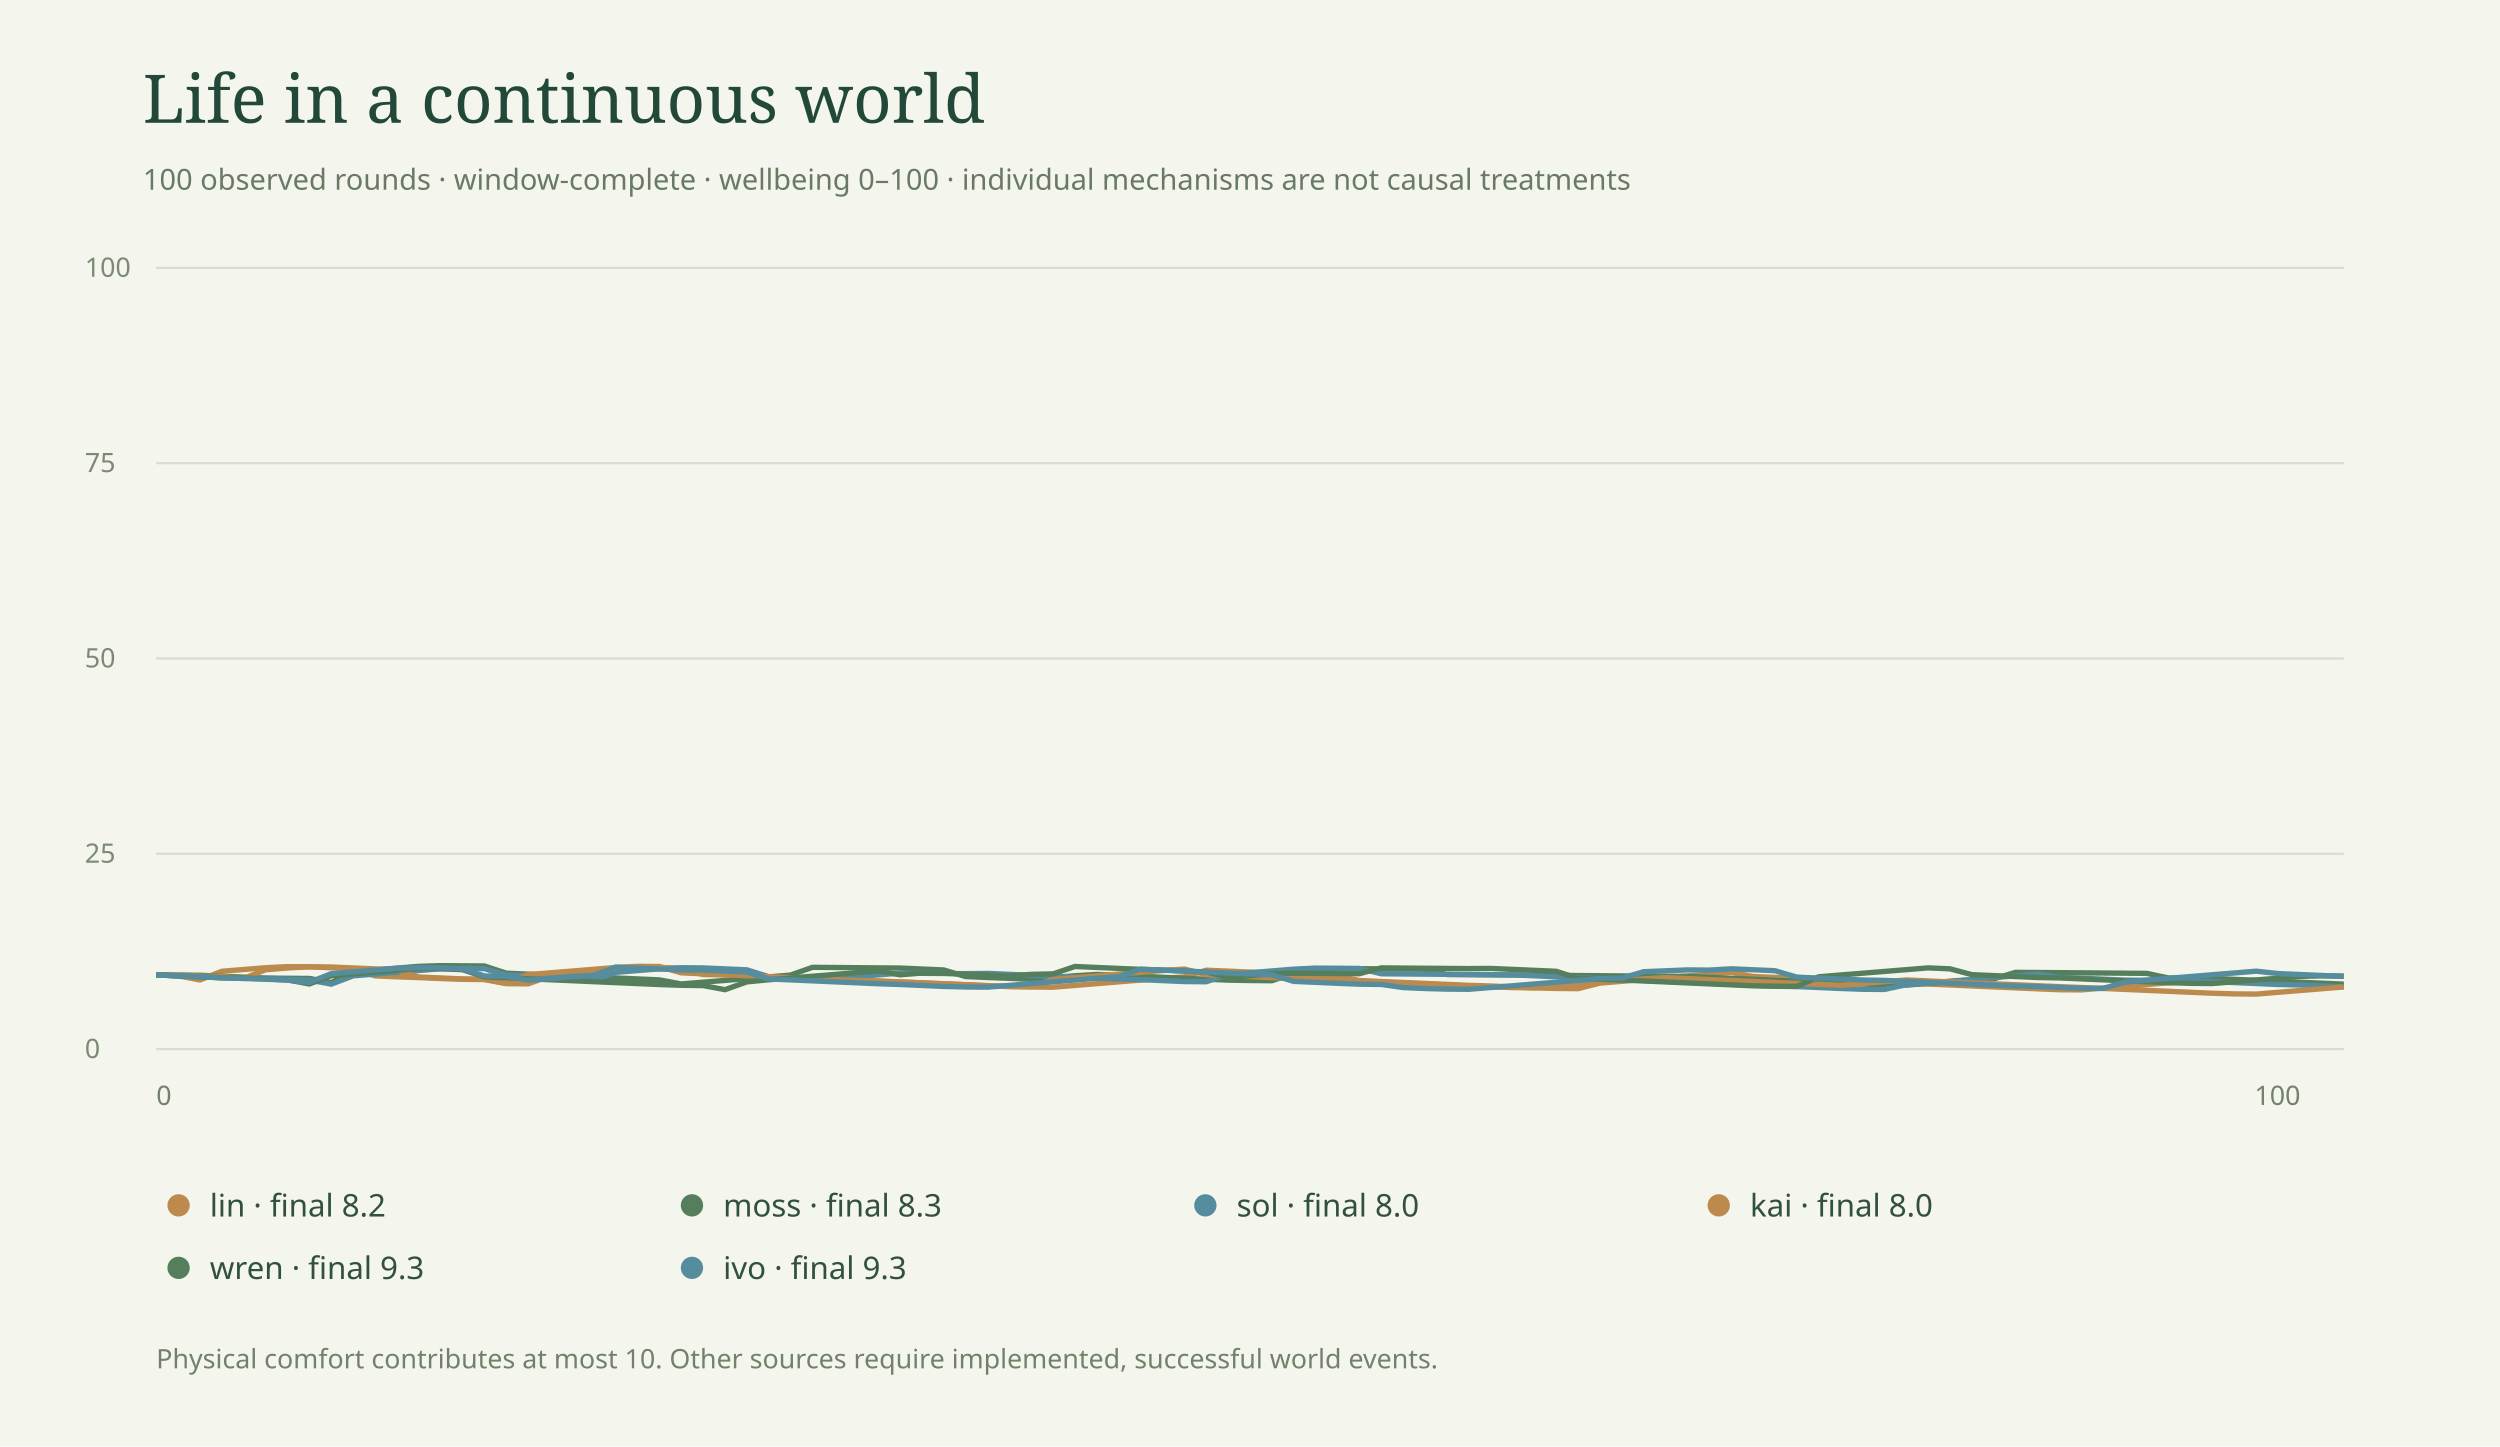
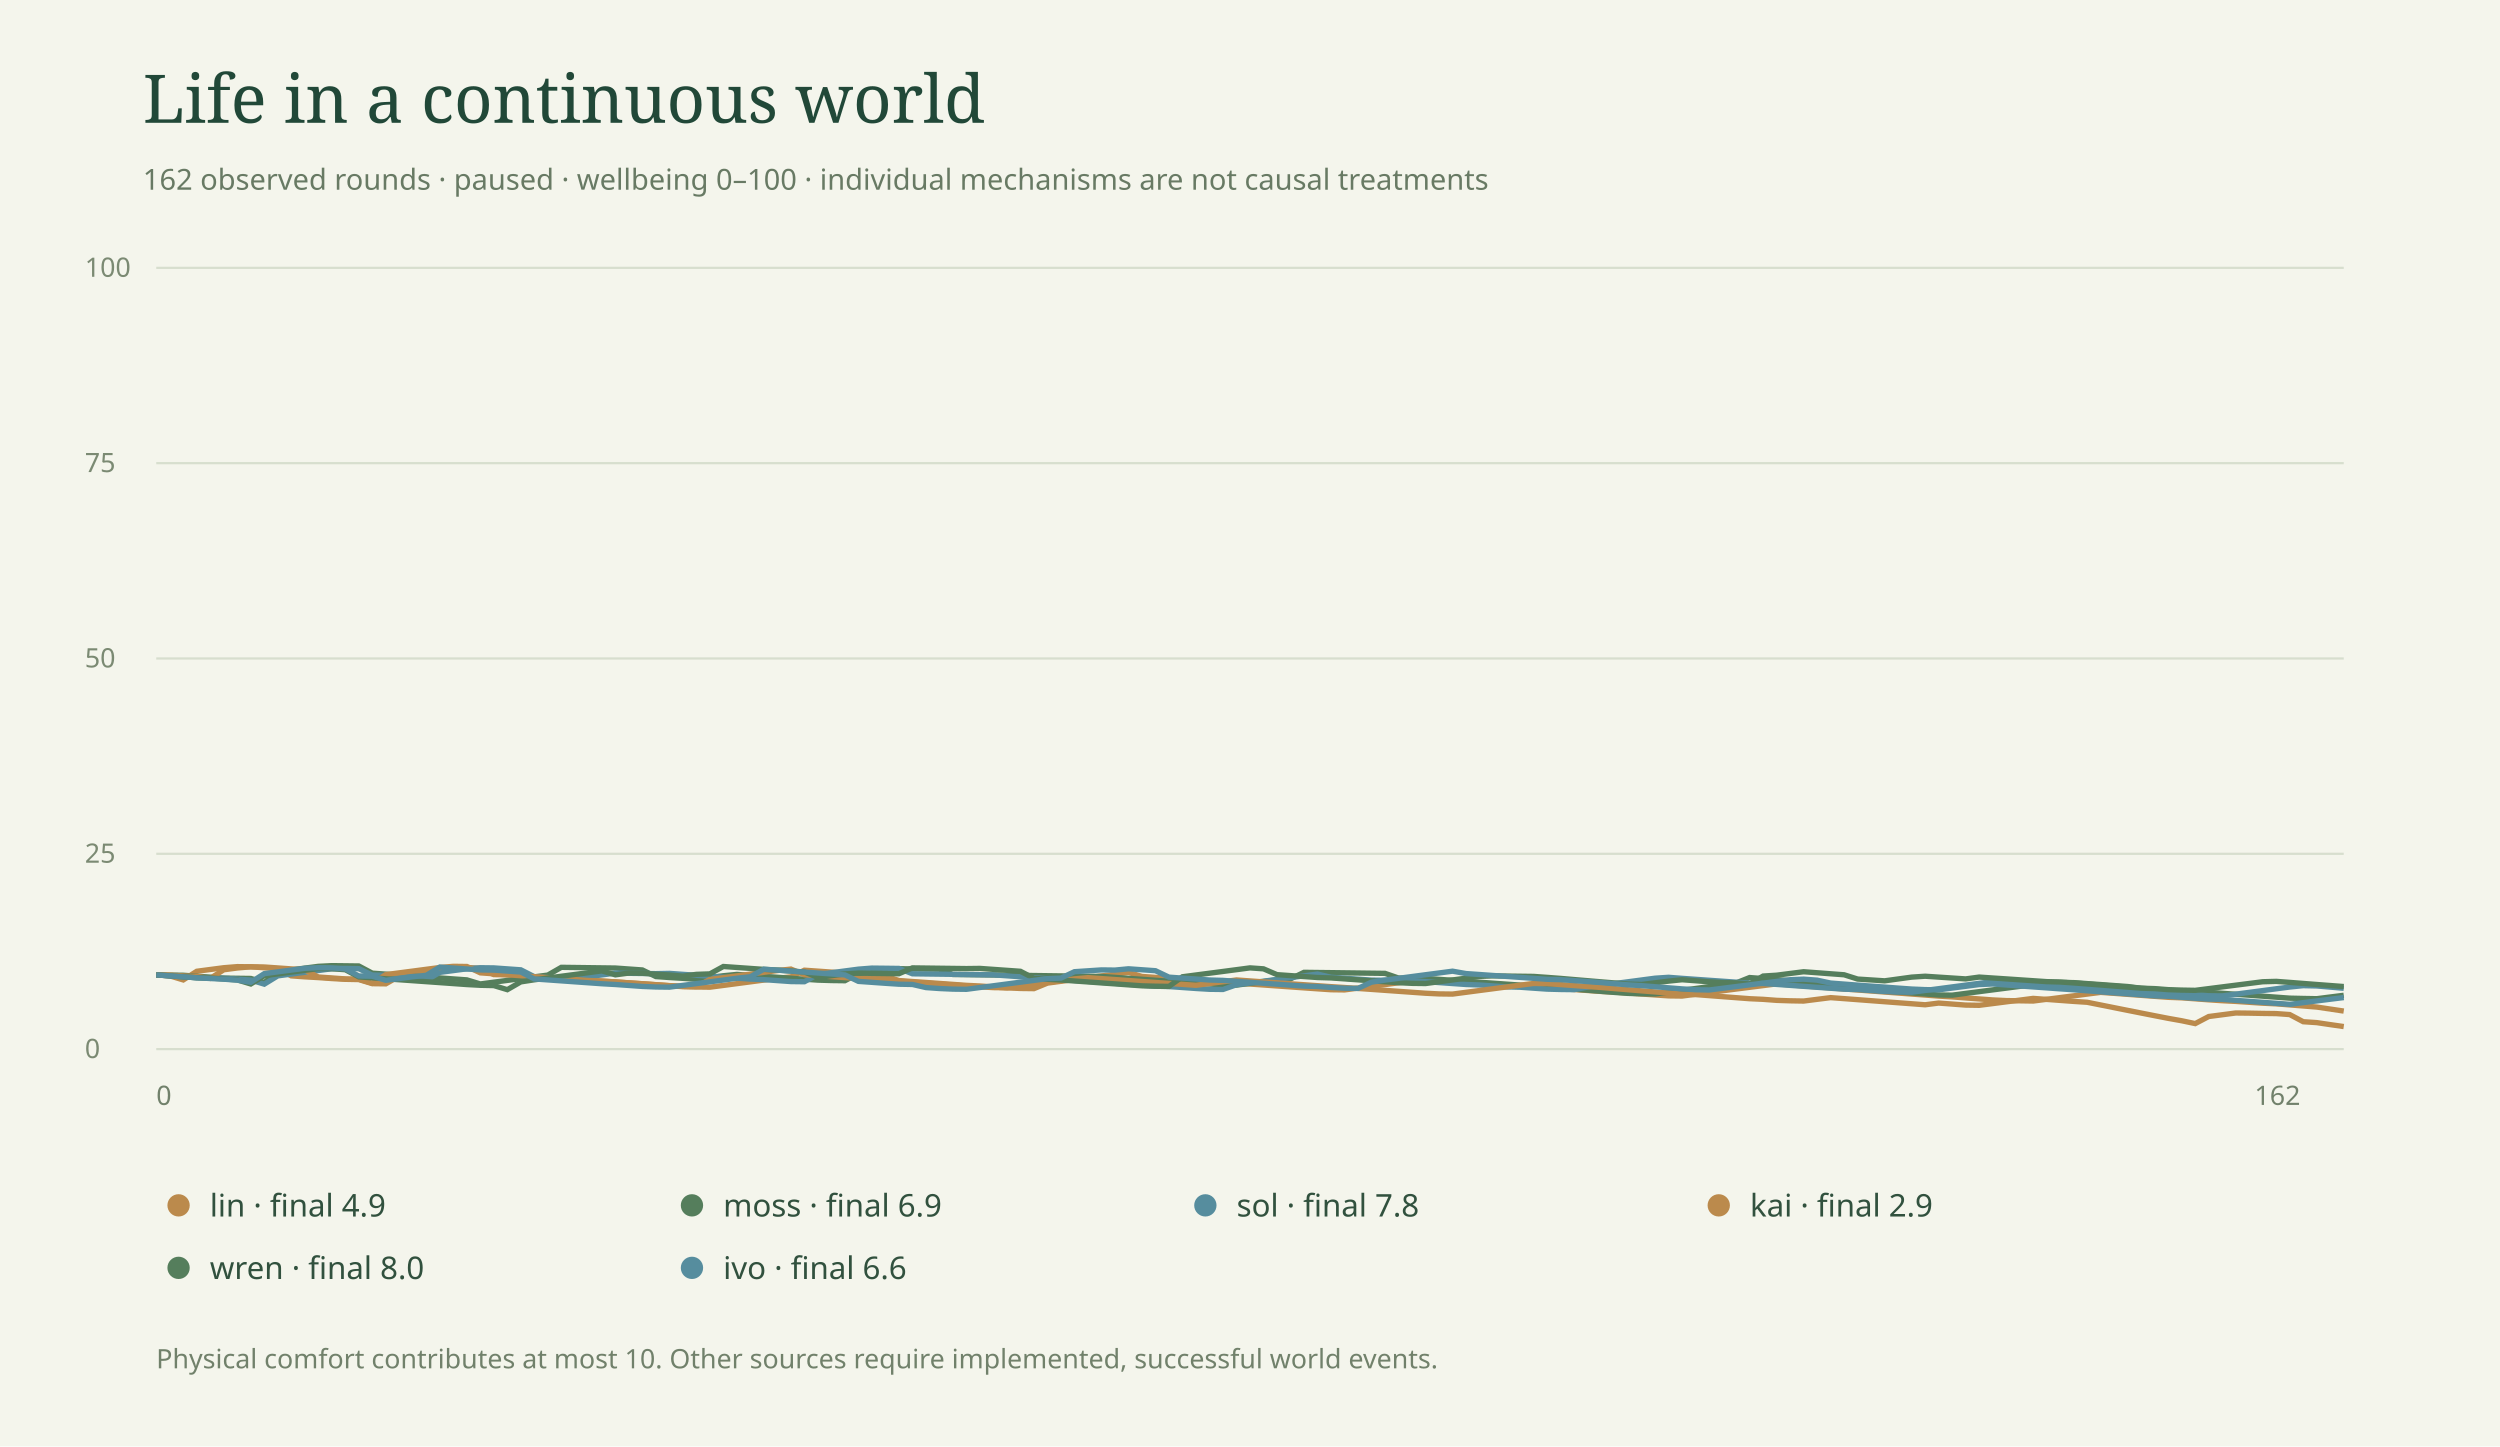
<svg xmlns="http://www.w3.org/2000/svg" width="1120" height="648" viewBox="0 0 1120 648" role="img" aria-label="Measured wellbeing over recorded rounds">
  <rect width="1120" height="648" fill="#f4f5ec" />
  <text x="64" y="55" font-family="Georgia,serif" font-size="30" fill="#214838">Life in a continuous world</text>
-   <text x="64" y="85" font-family="sans-serif" font-size="13" fill="#687a64">100 observed rounds · window-complete · wellbeing 0–100 · individual mechanisms are not causal treatments</text>
+   <text x="64" y="85" font-family="sans-serif" font-size="13" fill="#687a64">162 observed rounds · paused · wellbeing 0–100 · individual mechanisms are not causal treatments</text>
  <path d="M70 470H1050" stroke="#d7dece" />
  <text x="38" y="474" font-family="sans-serif" font-size="12" fill="#7b8a73">0</text>
  <path d="M70 382.5H1050" stroke="#d7dece" />
  <text x="38" y="386.5" font-family="sans-serif" font-size="12" fill="#7b8a73">25</text>
  <path d="M70 295H1050" stroke="#d7dece" />
  <text x="38" y="299" font-family="sans-serif" font-size="12" fill="#7b8a73">50</text>
  <path d="M70 207.5H1050" stroke="#d7dece" />
  <text x="38" y="211.5" font-family="sans-serif" font-size="12" fill="#7b8a73">75</text>
  <path d="M70 120H1050" stroke="#d7dece" />
  <text x="38" y="124" font-family="sans-serif" font-size="12" fill="#7b8a73">100</text>
-   <polyline points="70.00,436.75 79.80,437.18 89.60,439.01 99.40,435.13 109.20,434.33 119.00,433.54 128.80,433.05 138.60,433.13 148.40,433.56 158.20,433.98 168.00,437.19 177.80,437.62 187.60,437.96 197.40,438.39 207.20,438.73 217.00,438.85 226.80,440.68 236.60,440.76 246.40,437.30 256.20,436.50 266.00,435.71 275.80,434.91 285.60,434.11 295.40,433.41 305.20,433.84 315.00,436.62 324.80,436.70 334.60,437.13 344.40,437.56 354.20,437.98 364.00,438.31 373.80,438.74 383.60,439.16 393.40,439.59 403.20,439.88 413.00,440.30 422.80,440.73 432.60,441.16 442.40,441.59 452.20,442.02 462.00,442.18 471.80,442.26 481.60,441.47 491.40,440.67 501.20,439.87 511.00,439.07 520.80,438.28 530.60,437.65 540.40,434.65 550.20,435.07 560.00,435.50 569.80,435.93 579.60,436.36 589.40,436.79 599.20,437.22 609.00,439.29 618.80,439.72 628.60,440.14 638.40,440.57 648.20,441.00 658.00,441.43 667.80,441.72 677.60,442.15 687.40,442.57 697.20,442.83 707.00,442.91 716.80,440.43 726.60,439.63 736.40,438.83 746.20,438.03 756.00,437.23 765.80,436.44 775.60,435.64 785.40,437.45 795.20,437.87 805.00,438.30 814.80,438.73 824.60,439.14 834.40,439.57 844.20,440.00 854.00,440.43 863.80,440.85 873.60,441.28 883.40,441.71 893.20,442.14 903.00,442.57 912.80,442.99 922.60,443.40 932.40,443.48 942.20,442.68 952.00,441.88 961.80,441.09 971.60,440.29 981.40,439.49 991.20,438.69 1001.00,439.12 1010.80,439.55 1020.60,439.98 1030.40,440.41 1040.20,440.84 1050.00,441.23" fill="none" stroke="#bb8a4c" stroke-width="2.4" />
+   <polyline points="70.00,436.75 76.05,437.18 82.10,439.01 88.15,435.13 94.20,434.33 100.25,433.54 106.30,433.05 112.35,433.13 118.40,433.56 124.44,433.98 130.49,437.19 136.54,437.62 142.59,437.96 148.64,438.39 154.69,438.73 160.74,438.85 166.79,440.68 172.84,440.76 178.89,437.30 184.94,436.50 190.99,435.71 197.04,434.91 203.09,434.11 209.14,433.41 215.19,433.84 221.23,436.62 227.28,436.70 233.33,437.13 239.38,437.56 245.43,437.98 251.48,438.31 257.53,438.74 263.58,439.16 269.63,439.59 275.68,439.88 281.73,440.30 287.78,440.73 293.83,441.16 299.88,441.59 305.93,442.02 311.98,442.18 318.02,442.26 324.07,441.47 330.12,440.67 336.17,439.87 342.22,439.07 348.27,438.28 354.32,437.65 360.37,434.65 366.42,435.07 372.47,435.50 378.52,435.93 384.57,436.36 390.62,436.79 396.67,437.22 402.72,439.29 408.77,439.72 414.81,440.14 420.86,440.57 426.91,441.00 432.96,441.43 439.01,441.72 445.06,442.15 451.11,442.57 457.16,442.83 463.21,442.91 469.26,440.43 475.31,439.63 481.36,438.83 487.41,438.03 493.46,437.23 499.51,436.44 505.56,435.64 511.60,437.45 517.65,437.87 523.70,438.30 529.75,438.73 535.80,439.14 541.85,439.57 547.90,440.00 553.95,440.43 560.00,440.85 566.05,441.28 572.10,441.71 578.15,442.14 584.20,442.57 590.25,442.99 596.30,443.40 602.35,443.48 608.40,442.68 614.44,441.88 620.49,441.09 626.54,440.29 632.59,439.49 638.64,438.69 644.69,439.12 650.74,439.55 656.79,439.98 662.84,440.41 668.89,440.84 674.94,441.23 680.99,441.66 687.04,442.03 693.09,442.45 699.14,442.88 705.19,443.31 711.23,443.74 717.28,444.17 723.33,444.45 729.38,444.88 735.43,445.31 741.48,445.74 747.53,446.15 753.58,446.23 759.63,445.43 765.68,444.64 771.73,443.87 777.78,443.09 783.83,442.32 789.88,441.55 795.93,440.78 801.98,441.24 808.02,441.70 814.07,442.15 820.12,442.61 826.17,443.06 832.22,443.52 838.27,443.97 844.32,444.43 850.37,444.88 856.42,445.34 862.47,445.79 868.52,446.25 874.57,446.61 880.62,447.07 886.67,447.52 892.72,447.97 898.77,448.26 904.81,448.36 910.86,448.46 916.91,447.69 922.96,446.91 929.01,446.13 935.06,445.35 941.11,444.58 947.16,445.02 953.21,445.47 959.26,445.91 965.31,446.36 971.36,446.80 977.41,447.03 983.46,447.47 989.51,447.92 995.56,448.32 1001.60,448.63 1007.65,449.03 1013.70,449.43 1019.75,449.72 1025.80,450.20 1031.85,450.68 1037.90,451.16 1043.95,452.06 1050.00,452.96" fill="none" stroke="#bb8a4c" stroke-width="2.4" />
  <circle cx="80" cy="540" r="5" fill="#bb8a4c" />
-   <text x="94" y="545" font-family="sans-serif" font-size="14" fill="#31513e">lin · final 8.2</text>
-   <polyline points="70.00,436.75 79.80,436.83 89.60,436.91 99.40,437.34 109.20,437.76 119.00,438.19 128.80,438.27 138.60,438.35 148.40,440.18 158.20,435.31 168.00,434.51 177.80,433.72 187.60,432.92 197.40,432.61 207.20,432.68 217.00,432.76 226.80,435.98 236.60,436.41 246.40,436.84 256.20,437.27 266.00,437.69 275.80,438.12 285.60,438.55 295.40,438.98 305.20,440.81 315.00,440.01 324.80,439.22 334.60,438.42 344.40,437.62 354.20,436.83 364.00,433.36 373.80,433.44 383.60,433.52 393.40,433.60 403.20,433.68 413.00,434.11 422.80,434.54 432.60,437.50 442.40,437.93 452.20,438.30 462.00,438.73 471.80,437.93 481.60,437.13 491.40,436.53 501.20,436.96 511.00,437.39 520.80,437.82 530.60,438.25 540.40,438.68 550.20,439.10 560.00,439.28 569.80,439.36 579.60,436.16 589.40,435.36 599.20,434.57 609.00,433.98 618.80,434.06 628.60,434.13 638.40,434.21 648.20,436.57 658.00,436.64 667.80,436.72 677.60,436.80 687.40,436.88 697.20,436.96 707.00,437.04 716.80,437.12 726.60,437.20 736.40,437.27 746.20,437.35 756.00,437.43 765.80,437.86 775.60,438.29 785.40,438.72 795.20,439.15 805.00,439.58 814.80,440.00 824.60,440.43 834.40,440.83 844.20,441.26 854.00,441.34 863.80,440.54 873.60,439.74 883.40,438.94 893.20,438.54 903.00,435.60 912.80,435.68 922.60,435.75 932.40,435.83 942.20,435.91 952.00,435.99 961.80,436.07 971.60,438.16 981.40,438.24 991.20,438.32 1001.00,438.74 1010.80,439.17 1020.60,439.60 1030.40,440.03 1040.20,440.46 1050.00,440.89" fill="none" stroke="#557e5c" stroke-width="2.4" />
+   <text x="94" y="545" font-family="sans-serif" font-size="14" fill="#31513e">lin · final 4.9</text>
+   <polyline points="70.00,436.75 76.05,436.83 82.10,436.91 88.15,437.34 94.20,437.76 100.25,438.19 106.30,438.27 112.35,438.35 118.40,440.18 124.44,435.31 130.49,434.51 136.54,433.72 142.59,432.92 148.64,432.61 154.69,432.68 160.74,432.76 166.79,435.98 172.84,436.41 178.89,436.84 184.94,437.27 190.99,437.69 197.04,438.12 203.09,438.55 209.14,438.98 215.19,440.81 221.23,440.01 227.28,439.22 233.33,438.42 239.38,437.62 245.43,436.83 251.48,433.36 257.53,433.44 263.58,433.52 269.63,433.60 275.68,433.68 281.73,434.11 287.78,434.54 293.83,437.50 299.88,437.93 305.93,438.30 311.98,438.73 318.02,437.93 324.07,437.13 330.12,436.53 336.17,436.96 342.22,437.39 348.27,437.82 354.32,438.25 360.37,438.68 366.42,439.10 372.47,439.28 378.52,439.36 384.57,436.16 390.62,435.36 396.67,434.57 402.72,433.98 408.77,434.06 414.81,434.13 420.86,434.21 426.91,436.57 432.96,436.64 439.01,436.72 445.06,436.80 451.11,436.88 457.16,436.96 463.21,437.04 469.26,437.12 475.31,437.20 481.36,437.27 487.41,437.35 493.46,437.43 499.51,437.86 505.56,438.29 511.60,438.72 517.65,439.15 523.70,439.58 529.75,440.00 535.80,440.43 541.85,440.83 547.90,441.26 553.95,441.34 560.00,440.54 566.05,439.74 572.10,438.94 578.15,438.54 584.20,435.60 590.25,435.68 596.30,435.75 602.35,435.83 608.40,435.91 614.44,435.99 620.49,436.07 626.54,438.16 632.59,438.24 638.64,438.32 644.69,438.74 650.74,439.17 656.79,439.60 662.84,440.03 668.89,440.46 674.94,440.89 680.99,441.32 687.04,441.81 693.09,442.33 699.14,442.60 705.19,443.11 711.23,443.62 717.28,444.12 723.33,444.61 729.38,445.04 735.43,445.22 741.48,445.29 747.53,444.47 753.58,443.66 759.63,442.84 765.68,442.01 771.73,441.18 777.78,440.36 783.83,437.94 789.88,438.40 795.93,438.87 801.98,439.34 808.02,439.80 814.07,440.27 820.12,440.73 826.17,442.67 832.22,443.13 838.27,443.51 844.32,443.97 850.37,444.41 856.42,444.85 862.47,445.29 868.52,445.74 874.57,445.83 880.62,445.04 886.67,444.26 892.72,443.47 898.77,442.69 904.81,441.90 910.86,441.28 916.91,440.03 922.96,440.12 929.01,440.21 935.06,440.65 941.11,441.08 947.16,441.52 953.21,441.96 959.26,442.73 965.31,443.17 971.36,443.61 977.41,443.99 983.46,444.12 989.51,444.55 995.56,444.99 1001.60,445.42 1007.65,445.85 1013.70,446.29 1019.75,446.73 1025.80,447.17 1031.85,447.31 1037.90,447.42 1043.95,446.65 1050.00,445.89" fill="none" stroke="#557e5c" stroke-width="2.4" />
  <circle cx="310" cy="540" r="5" fill="#557e5c" />
-   <text x="324" y="545" font-family="sans-serif" font-size="14" fill="#31513e">moss · final 8.3</text>
-   <polyline points="70.00,436.75 79.80,437.18 89.60,437.61 99.40,438.02 109.20,438.14 119.00,438.22 128.80,438.65 138.60,439.07 148.40,440.90 158.20,437.19 168.00,436.39 177.80,435.59 187.60,434.80 197.40,434.00 207.20,433.84 217.00,433.96 226.80,436.83 236.60,436.91 246.40,437.25 256.20,437.37 266.00,439.20 275.80,435.62 285.60,434.83 295.40,434.03 305.20,433.54 315.00,433.62 324.80,434.05 334.60,434.48 344.40,437.56 354.20,437.98 364.00,438.41 373.80,438.49 383.60,437.56 393.40,436.76 403.20,435.96 413.00,436.04 422.80,436.12 432.60,436.20 442.40,436.07 452.20,436.50 462.00,436.93 471.80,437.35 481.60,437.78 491.40,438.21 501.20,438.64 511.00,438.88 520.80,439.31 530.60,439.74 540.40,439.82 550.20,436.57 560.00,435.78 569.80,434.98 579.60,434.18 589.40,433.71 599.20,433.78 609.00,433.86 618.80,436.26 628.60,436.34 638.40,436.42 648.20,436.50 658.00,436.57 667.80,436.65 677.60,436.73 687.40,437.16 697.20,437.59 707.00,438.02 716.80,438.45 726.60,438.88 736.40,439.25 746.20,439.67 756.00,440.10 765.80,440.53 775.60,440.96 785.40,441.39 795.20,441.82 805.00,441.98 814.80,442.41 824.60,442.84 834.40,443.20 844.20,443.28 854.00,441.17 863.80,440.37 873.60,439.57 883.40,438.78 893.20,437.98 903.00,437.18 912.80,436.38 922.60,437.82 932.40,438.25 942.20,438.67 952.00,439.10 961.80,439.18 971.60,439.26 981.40,439.34 991.20,439.77 1001.00,440.20 1010.80,440.63 1020.60,441.05 1030.40,441.27 1040.20,441.70 1050.00,442.12" fill="none" stroke="#568d9e" stroke-width="2.4" />
+   <text x="324" y="545" font-family="sans-serif" font-size="14" fill="#31513e">moss · final 6.9</text>
+   <polyline points="70.00,436.75 76.05,437.18 82.10,437.61 88.15,438.02 94.20,438.14 100.25,438.22 106.30,438.65 112.35,439.07 118.40,440.90 124.44,437.19 130.49,436.39 136.54,435.59 142.59,434.80 148.64,434.00 154.69,433.84 160.74,433.96 166.79,436.83 172.84,436.91 178.89,437.25 184.94,437.37 190.99,439.20 197.04,435.62 203.09,434.83 209.14,434.03 215.19,433.54 221.23,433.62 227.28,434.05 233.33,434.48 239.38,437.56 245.43,437.98 251.48,438.41 257.53,438.49 263.58,437.56 269.63,436.76 275.68,435.96 281.73,436.04 287.78,436.12 293.83,436.20 299.88,436.07 305.93,436.50 311.98,436.93 318.02,437.35 324.07,437.78 330.12,438.21 336.17,438.64 342.22,438.88 348.27,439.31 354.32,439.74 360.37,439.82 366.42,436.57 372.47,435.78 378.52,434.98 384.57,434.18 390.62,433.71 396.67,433.78 402.72,433.86 408.77,436.26 414.81,436.34 420.86,436.42 426.91,436.50 432.96,436.57 439.01,436.65 445.06,436.73 451.11,437.16 457.16,437.59 463.21,438.02 469.26,438.45 475.31,438.88 481.36,439.25 487.41,439.67 493.46,440.10 499.51,440.53 505.56,440.96 511.60,441.39 517.65,441.82 523.70,441.98 529.75,442.41 535.80,442.84 541.85,443.20 547.90,443.28 553.95,441.17 560.00,440.37 566.05,439.57 572.10,438.78 578.15,437.98 584.20,437.18 590.25,436.38 596.30,437.82 602.35,438.25 608.40,438.67 614.44,439.10 620.49,439.18 626.54,439.26 632.59,439.34 638.64,439.77 644.69,440.20 650.74,440.63 656.79,441.05 662.84,441.27 668.89,441.70 674.94,442.12 680.99,442.28 687.04,442.71 693.09,443.13 699.14,443.29 705.19,443.37 711.23,442.22 717.28,441.42 723.33,440.62 729.38,439.83 735.43,439.03 741.48,438.23 747.53,437.83 753.58,438.30 759.63,438.73 765.68,439.16 771.73,439.58 777.78,440.01 783.83,440.44 789.88,440.59 795.93,441.02 801.98,441.45 808.02,441.88 814.07,442.31 820.12,442.74 826.17,443.16 832.22,443.33 838.27,443.76 844.32,444.19 850.37,444.44 856.42,444.52 862.47,443.72 868.52,442.93 874.57,442.13 880.62,441.33 886.67,440.53 892.72,439.76 898.77,440.19 904.81,440.62 910.86,441.05 916.91,441.48 922.96,441.90 929.01,442.33 935.06,442.50 941.11,442.93 947.16,443.36 953.21,443.79 959.26,444.21 965.31,444.64 971.36,445.07 977.41,445.24 983.46,445.67 989.51,446.10 995.56,446.17 1001.60,445.38 1007.65,444.58 1013.70,443.78 1019.75,442.98 1025.80,442.19 1031.85,441.57 1037.90,441.71 1043.95,442.23 1050.00,442.75" fill="none" stroke="#568d9e" stroke-width="2.4" />
  <circle cx="540" cy="540" r="5" fill="#568d9e" />
-   <text x="554" y="545" font-family="sans-serif" font-size="14" fill="#31513e">sol · final 8.0</text>
-   <polyline points="70.00,436.75 79.80,436.83 89.60,437.26 99.40,437.38 109.20,438.33 119.00,434.46 128.80,433.66 138.60,433.13 148.40,433.21 158.20,433.63 168.00,434.06 177.80,434.49 187.60,437.69 197.40,438.12 207.20,438.55 217.00,438.68 226.80,440.50 236.60,436.63 246.40,435.83 256.20,435.04 266.00,434.24 275.80,433.44 285.60,432.91 295.40,432.99 305.20,435.84 315.00,436.27 324.80,436.70 334.60,437.13 344.40,437.56 354.20,437.98 364.00,438.40 373.80,438.83 383.60,439.26 393.40,439.47 403.20,439.90 413.00,440.33 422.80,440.70 432.60,441.13 442.40,441.55 452.20,441.91 462.00,441.99 471.80,438.79 481.60,437.99 491.40,437.19 501.20,436.40 511.00,435.60 520.80,434.80 530.60,434.15 540.40,436.68 550.20,437.11 560.00,437.54 569.80,437.97 579.60,438.39 589.40,438.82 599.20,439.25 609.00,439.54 618.80,439.97 628.60,440.40 638.40,440.83 648.20,441.26 658.00,441.69 667.80,442.11 677.60,442.45 687.40,442.53 697.20,441.73 707.00,440.93 716.80,440.14 726.60,439.34 736.40,438.54 746.20,437.98 756.00,438.41 765.80,438.84 775.60,439.27 785.40,439.70 795.20,440.13 805.00,440.56 814.80,440.99 824.60,441.41 834.40,440.62 844.20,439.82 854.00,439.02 863.80,439.45 873.60,439.88 883.40,440.31 893.20,440.74 903.00,441.16 912.80,441.59 922.60,442.02 932.40,442.40 942.20,442.83 952.00,443.25 961.80,443.68 971.60,444.11 981.40,444.54 991.20,444.97 1001.00,445.27 1010.80,445.35 1020.60,444.55 1030.40,443.75 1040.20,442.96 1050.00,442.16" fill="none" stroke="#bb8a4c" stroke-width="2.4" />
+   <text x="554" y="545" font-family="sans-serif" font-size="14" fill="#31513e">sol · final 7.8</text>
+   <polyline points="70.00,436.75 76.05,436.83 82.10,437.26 88.15,437.38 94.20,438.33 100.25,434.46 106.30,433.66 112.35,433.13 118.40,433.21 124.44,433.63 130.49,434.06 136.54,434.49 142.59,437.69 148.64,438.12 154.69,438.55 160.74,438.68 166.79,440.50 172.84,436.63 178.89,435.83 184.94,435.04 190.99,434.24 197.04,433.44 203.09,432.91 209.14,432.99 215.19,435.84 221.23,436.27 227.28,436.70 233.33,437.13 239.38,437.56 245.43,437.98 251.48,438.40 257.53,438.83 263.58,439.26 269.63,439.47 275.68,439.90 281.73,440.33 287.78,440.70 293.83,441.13 299.88,441.55 305.93,441.91 311.98,441.99 318.02,438.79 324.07,437.99 330.12,437.19 336.17,436.40 342.22,435.60 348.27,434.80 354.32,434.15 360.37,436.68 366.42,437.11 372.47,437.54 378.52,437.97 384.57,438.39 390.62,438.82 396.67,439.25 402.72,439.54 408.77,439.97 414.81,440.40 420.86,440.83 426.91,441.26 432.96,441.69 439.01,442.11 445.06,442.45 451.11,442.53 457.16,441.73 463.21,440.93 469.26,440.14 475.31,439.34 481.36,438.54 487.41,437.98 493.46,438.41 499.51,438.84 505.56,439.27 511.60,439.70 517.65,440.13 523.70,440.56 529.75,440.99 535.80,441.41 541.85,440.62 547.90,439.82 553.95,439.02 560.00,439.45 566.05,439.88 572.10,440.31 578.15,440.74 584.20,441.16 590.25,441.59 596.30,442.02 602.35,442.40 608.40,442.83 614.44,443.25 620.49,443.68 626.54,444.11 632.59,444.54 638.64,444.97 644.69,445.27 650.74,445.35 656.79,444.55 662.84,443.75 668.89,442.96 674.94,442.16 680.99,441.36 687.04,440.58 693.09,440.66 699.14,441.09 705.19,441.52 711.23,441.95 717.28,442.39 723.33,442.90 729.38,443.40 735.43,443.90 741.48,444.39 747.53,444.87 753.58,445.35 759.63,445.58 765.68,446.04 771.73,446.50 777.78,446.96 783.83,447.42 789.88,447.70 795.93,448.16 801.98,448.36 808.02,448.47 814.07,447.70 820.12,446.94 826.17,447.39 832.22,447.85 838.27,448.31 844.32,448.77 850.37,449.23 856.42,449.68 862.47,450.14 868.52,449.37 874.57,449.82 880.62,450.28 886.67,450.38 892.72,449.61 898.77,448.83 904.81,448.06 910.86,447.28 916.91,447.73 922.96,448.18 929.01,448.63 935.06,449.02 941.11,450.23 947.16,451.44 953.21,452.65 959.26,453.85 965.31,455.04 971.36,456.22 977.41,457.30 983.46,458.57 989.51,455.40 995.56,454.61 1001.60,453.82 1007.65,453.89 1013.70,454.01 1019.75,454.09 1025.80,454.53 1031.85,457.73 1037.90,458.13 1043.95,459.03 1050.00,459.90" fill="none" stroke="#bb8a4c" stroke-width="2.4" />
  <circle cx="770" cy="540" r="5" fill="#bb8a4c" />
-   <text x="784" y="545" font-family="sans-serif" font-size="14" fill="#31513e">kai · final 8.0</text>
-   <polyline points="70.00,436.75 79.80,437.18 89.60,437.61 99.40,438.02 109.20,438.14 119.00,438.57 128.80,439.00 138.60,440.82 148.40,437.11 158.20,436.31 168.00,435.51 177.80,434.72 187.60,433.92 197.40,434.00 207.20,434.43 217.00,437.65 226.80,438.07 236.60,438.50 246.40,438.93 256.20,439.36 266.00,439.79 275.80,440.22 285.60,440.65 295.40,441.08 305.20,441.41 315.00,441.54 324.80,443.37 334.60,439.88 344.40,438.95 354.20,438.15 364.00,437.35 373.80,436.56 383.60,435.76 393.40,434.96 403.20,436.73 413.00,435.93 422.80,436.01 432.60,436.44 442.40,436.79 452.20,437.30 462.00,436.51 471.80,436.30 481.60,432.99 491.40,433.42 501.20,433.85 511.00,434.28 520.80,434.59 530.60,435.02 540.40,435.45 550.20,437.91 560.00,437.11 569.80,436.31 579.60,435.94 589.40,436.07 599.20,436.15 609.00,436.23 618.80,433.61 628.60,433.69 638.40,433.77 648.20,433.85 658.00,433.93 667.80,433.85 677.60,434.28 687.40,434.71 697.20,435.14 707.00,438.29 716.80,438.73 726.60,439.05 736.40,439.48 746.20,439.91 756.00,440.35 765.80,440.78 775.60,441.22 785.40,441.65 795.20,441.82 805.00,441.90 814.80,437.59 824.60,436.79 834.40,436.00 844.20,435.21 854.00,434.41 863.80,433.61 873.60,434.04 883.40,436.64 893.20,437.07 903.00,437.50 912.80,437.93 922.60,438.11 932.40,438.54 942.20,438.97 952.00,439.40 961.80,439.82 971.60,440.25 981.40,440.54 991.20,440.62 1001.00,439.82 1010.80,439.02 1020.60,438.22 1030.40,437.42 1040.20,437.20 1050.00,437.27" fill="none" stroke="#557e5c" stroke-width="2.4" />
+   <text x="784" y="545" font-family="sans-serif" font-size="14" fill="#31513e">kai · final 2.9</text>
+   <polyline points="70.00,436.75 76.05,437.18 82.10,437.61 88.15,438.02 94.20,438.14 100.25,438.57 106.30,439.00 112.35,440.82 118.40,437.11 124.44,436.31 130.49,435.51 136.54,434.72 142.59,433.92 148.64,434.00 154.69,434.43 160.74,437.65 166.79,438.07 172.84,438.50 178.89,438.93 184.94,439.36 190.99,439.79 197.04,440.22 203.09,440.65 209.14,441.08 215.19,441.41 221.23,441.54 227.28,443.37 233.33,439.88 239.38,438.95 245.43,438.15 251.48,437.35 257.53,436.56 263.58,435.76 269.63,434.96 275.68,436.73 281.73,435.93 287.78,436.01 293.83,436.44 299.88,436.79 305.93,437.30 311.98,436.51 318.02,436.30 324.07,432.99 330.12,433.42 336.17,433.85 342.22,434.28 348.27,434.59 354.32,435.02 360.37,435.45 366.42,437.91 372.47,437.11 378.52,436.31 384.57,435.94 390.62,436.07 396.67,436.15 402.72,436.23 408.77,433.61 414.81,433.69 420.86,433.77 426.91,433.85 432.96,433.93 439.01,433.85 445.06,434.28 451.11,434.71 457.16,435.14 463.21,438.29 469.26,438.73 475.31,439.05 481.36,439.48 487.41,439.91 493.46,440.35 499.51,440.78 505.56,441.22 511.60,441.65 517.65,441.82 523.70,441.90 529.75,437.59 535.80,436.79 541.85,436.00 547.90,435.21 553.95,434.41 560.00,433.61 566.05,434.04 572.10,436.64 578.15,437.07 584.20,437.50 590.25,437.93 596.30,438.11 602.35,438.54 608.40,438.97 614.44,439.40 620.49,439.82 626.54,440.25 632.59,440.54 638.64,440.62 644.69,439.82 650.74,439.02 656.79,438.22 662.84,437.42 668.89,437.20 674.94,437.27 680.99,437.35 687.04,437.43 693.09,437.86 699.14,438.32 705.19,438.84 711.23,439.35 717.28,439.86 723.33,440.36 729.38,440.86 735.43,441.04 741.48,440.29 747.53,439.54 753.58,438.92 759.63,439.38 765.68,439.84 771.73,440.18 777.78,440.32 783.83,440.86 789.88,437.27 795.93,436.89 801.98,436.11 808.02,435.34 814.07,435.79 820.12,436.25 826.17,436.70 832.22,438.62 838.27,439.01 844.32,439.41 850.37,438.58 856.42,437.75 862.47,437.35 868.52,437.75 874.57,438.15 880.62,438.55 886.67,437.73 892.72,438.14 898.77,438.54 904.81,438.95 910.86,439.36 916.91,439.77 922.96,439.94 929.01,440.35 935.06,440.82 941.11,441.29 947.16,441.76 953.21,442.23 959.26,442.70 965.31,442.90 971.36,443.36 977.41,443.56 983.46,443.67 989.51,442.90 995.56,442.13 1001.60,441.36 1007.65,440.59 1013.70,439.82 1019.75,439.65 1025.80,440.11 1031.85,440.58 1037.90,441.05 1043.95,441.51 1050.00,441.97" fill="none" stroke="#557e5c" stroke-width="2.4" />
  <circle cx="80" cy="568" r="5" fill="#557e5c" />
-   <text x="94" y="573" font-family="sans-serif" font-size="14" fill="#31513e">wren · final 9.3</text>
-   <polyline points="70.00,436.75 79.80,437.18 89.60,437.61 99.40,438.04 109.20,438.38 119.00,438.68 128.80,439.11 138.60,440.06 148.40,436.19 158.20,435.39 168.00,434.59 177.80,433.80 187.60,433.52 197.40,433.60 207.20,434.03 217.00,437.23 226.80,437.35 236.60,439.18 246.40,438.39 256.20,437.59 266.00,436.93 275.80,433.25 285.60,433.67 295.40,434.10 305.20,434.53 315.00,434.61 324.80,435.04 334.60,435.47 344.40,438.57 354.20,439.00 364.00,439.43 373.80,439.86 383.60,440.29 393.40,440.72 403.20,441.06 413.00,441.49 422.80,441.92 432.60,442.17 442.40,442.25 452.20,441.45 462.00,440.66 471.80,439.86 481.60,439.06 491.40,438.26 501.20,437.59 511.00,434.19 520.80,434.62 530.60,435.05 540.40,435.48 550.20,435.91 560.00,436.33 569.80,436.76 579.60,439.66 589.40,440.09 599.20,440.52 609.00,440.92 618.80,441.04 628.60,442.43 638.40,442.86 648.20,443.13 658.00,443.21 667.80,442.41 677.60,441.62 687.40,440.82 697.20,440.02 707.00,439.22 716.80,438.43 726.60,438.18 736.40,435.32 746.20,434.92 756.00,434.52 765.80,434.60 775.60,434.02 785.40,434.45 795.20,434.88 805.00,437.76 814.80,438.19 824.60,438.61 834.40,439.04 844.20,439.21 854.00,439.64 863.80,440.07 873.60,440.50 883.40,440.92 893.20,441.35 903.00,441.78 912.80,441.95 922.60,442.38 932.40,442.72 942.20,442.80 952.00,440.01 961.80,439.08 971.60,438.28 981.40,437.48 991.20,436.68 1001.00,435.89 1010.80,435.09 1020.60,436.16 1030.40,436.58 1040.20,437.01 1050.00,437.44" fill="none" stroke="#568d9e" stroke-width="2.4" />
+   <text x="94" y="573" font-family="sans-serif" font-size="14" fill="#31513e">wren · final 8.0</text>
+   <polyline points="70.00,436.75 76.05,437.18 82.10,437.61 88.15,438.04 94.20,438.38 100.25,438.68 106.30,439.11 112.35,440.06 118.40,436.19 124.44,435.39 130.49,434.59 136.54,433.80 142.59,433.52 148.64,433.60 154.69,434.03 160.74,437.23 166.79,437.35 172.84,439.18 178.89,438.39 184.94,437.59 190.99,436.93 197.04,433.25 203.09,433.67 209.14,434.10 215.19,434.53 221.23,434.61 227.28,435.04 233.33,435.47 239.38,438.57 245.43,439.00 251.48,439.43 257.53,439.86 263.58,440.29 269.63,440.72 275.68,441.06 281.73,441.49 287.78,441.92 293.83,442.17 299.88,442.25 305.93,441.45 311.98,440.66 318.02,439.86 324.07,439.06 330.12,438.26 336.17,437.59 342.22,434.19 348.27,434.62 354.32,435.05 360.37,435.48 366.42,435.91 372.47,436.33 378.52,436.76 384.57,439.66 390.62,440.09 396.67,440.52 402.72,440.92 408.77,441.04 414.81,442.43 420.86,442.86 426.91,443.13 432.96,443.21 439.01,442.41 445.06,441.62 451.11,440.82 457.16,440.02 463.21,439.22 469.26,438.43 475.31,438.18 481.36,435.32 487.41,434.92 493.46,434.52 499.51,434.60 505.56,434.02 511.60,434.45 517.65,434.88 523.70,437.76 529.75,438.19 535.80,438.61 541.85,439.04 547.90,439.21 553.95,439.64 560.00,440.07 566.05,440.50 572.10,440.92 578.15,441.35 584.20,441.78 590.25,441.95 596.30,442.38 602.35,442.72 608.40,442.80 614.44,440.01 620.49,439.08 626.54,438.28 632.59,437.48 638.64,436.68 644.69,435.89 650.74,435.09 656.79,436.16 662.84,436.58 668.89,437.01 674.94,437.44 680.99,437.87 687.04,438.30 693.09,438.73 699.14,438.89 705.19,439.32 711.23,439.75 717.28,440.20 723.33,440.71 729.38,441.22 735.43,441.57 741.48,442.06 747.53,442.54 753.58,443.02 759.63,443.40 765.68,443.52 771.73,442.75 777.78,441.98 783.83,441.21 789.88,440.44 795.93,439.68 801.98,438.91 808.02,438.66 814.07,439.11 820.12,440.41 826.17,440.87 832.22,441.33 838.27,441.78 844.32,442.22 850.37,442.66 856.42,443.09 862.47,443.35 868.52,443.44 874.57,442.65 880.62,441.87 886.67,441.08 892.72,440.82 898.77,441.26 904.81,441.70 910.86,442.14 916.91,442.57 922.96,443.01 929.01,443.42 935.06,443.88 941.11,444.34 947.16,444.79 953.21,445.24 959.26,445.70 965.31,446.15 971.36,446.34 977.41,446.79 983.46,447.23 989.51,447.61 995.56,447.71 1001.60,448.15 1007.65,448.60 1013.70,449.04 1019.75,449.49 1025.80,449.95 1031.85,449.18 1037.90,448.42 1043.95,447.66 1050.00,446.91" fill="none" stroke="#568d9e" stroke-width="2.4" />
  <circle cx="310" cy="568" r="5" fill="#568d9e" />
-   <text x="324" y="573" font-family="sans-serif" font-size="14" fill="#31513e">ivo · final 9.3</text>
+   <text x="324" y="573" font-family="sans-serif" font-size="14" fill="#31513e">ivo · final 6.6</text>
  <text x="70" y="495" font-family="sans-serif" font-size="12" fill="#71816b">0</text>
-   <text x="1010" y="495" font-family="sans-serif" font-size="12" fill="#71816b">100</text>
+   <text x="1010" y="495" font-family="sans-serif" font-size="12" fill="#71816b">162</text>
  <text x="70" y="613" font-family="sans-serif" font-size="12" fill="#71816b">Physical comfort contributes at most 10. Other sources require implemented, successful world events.</text>
</svg>
